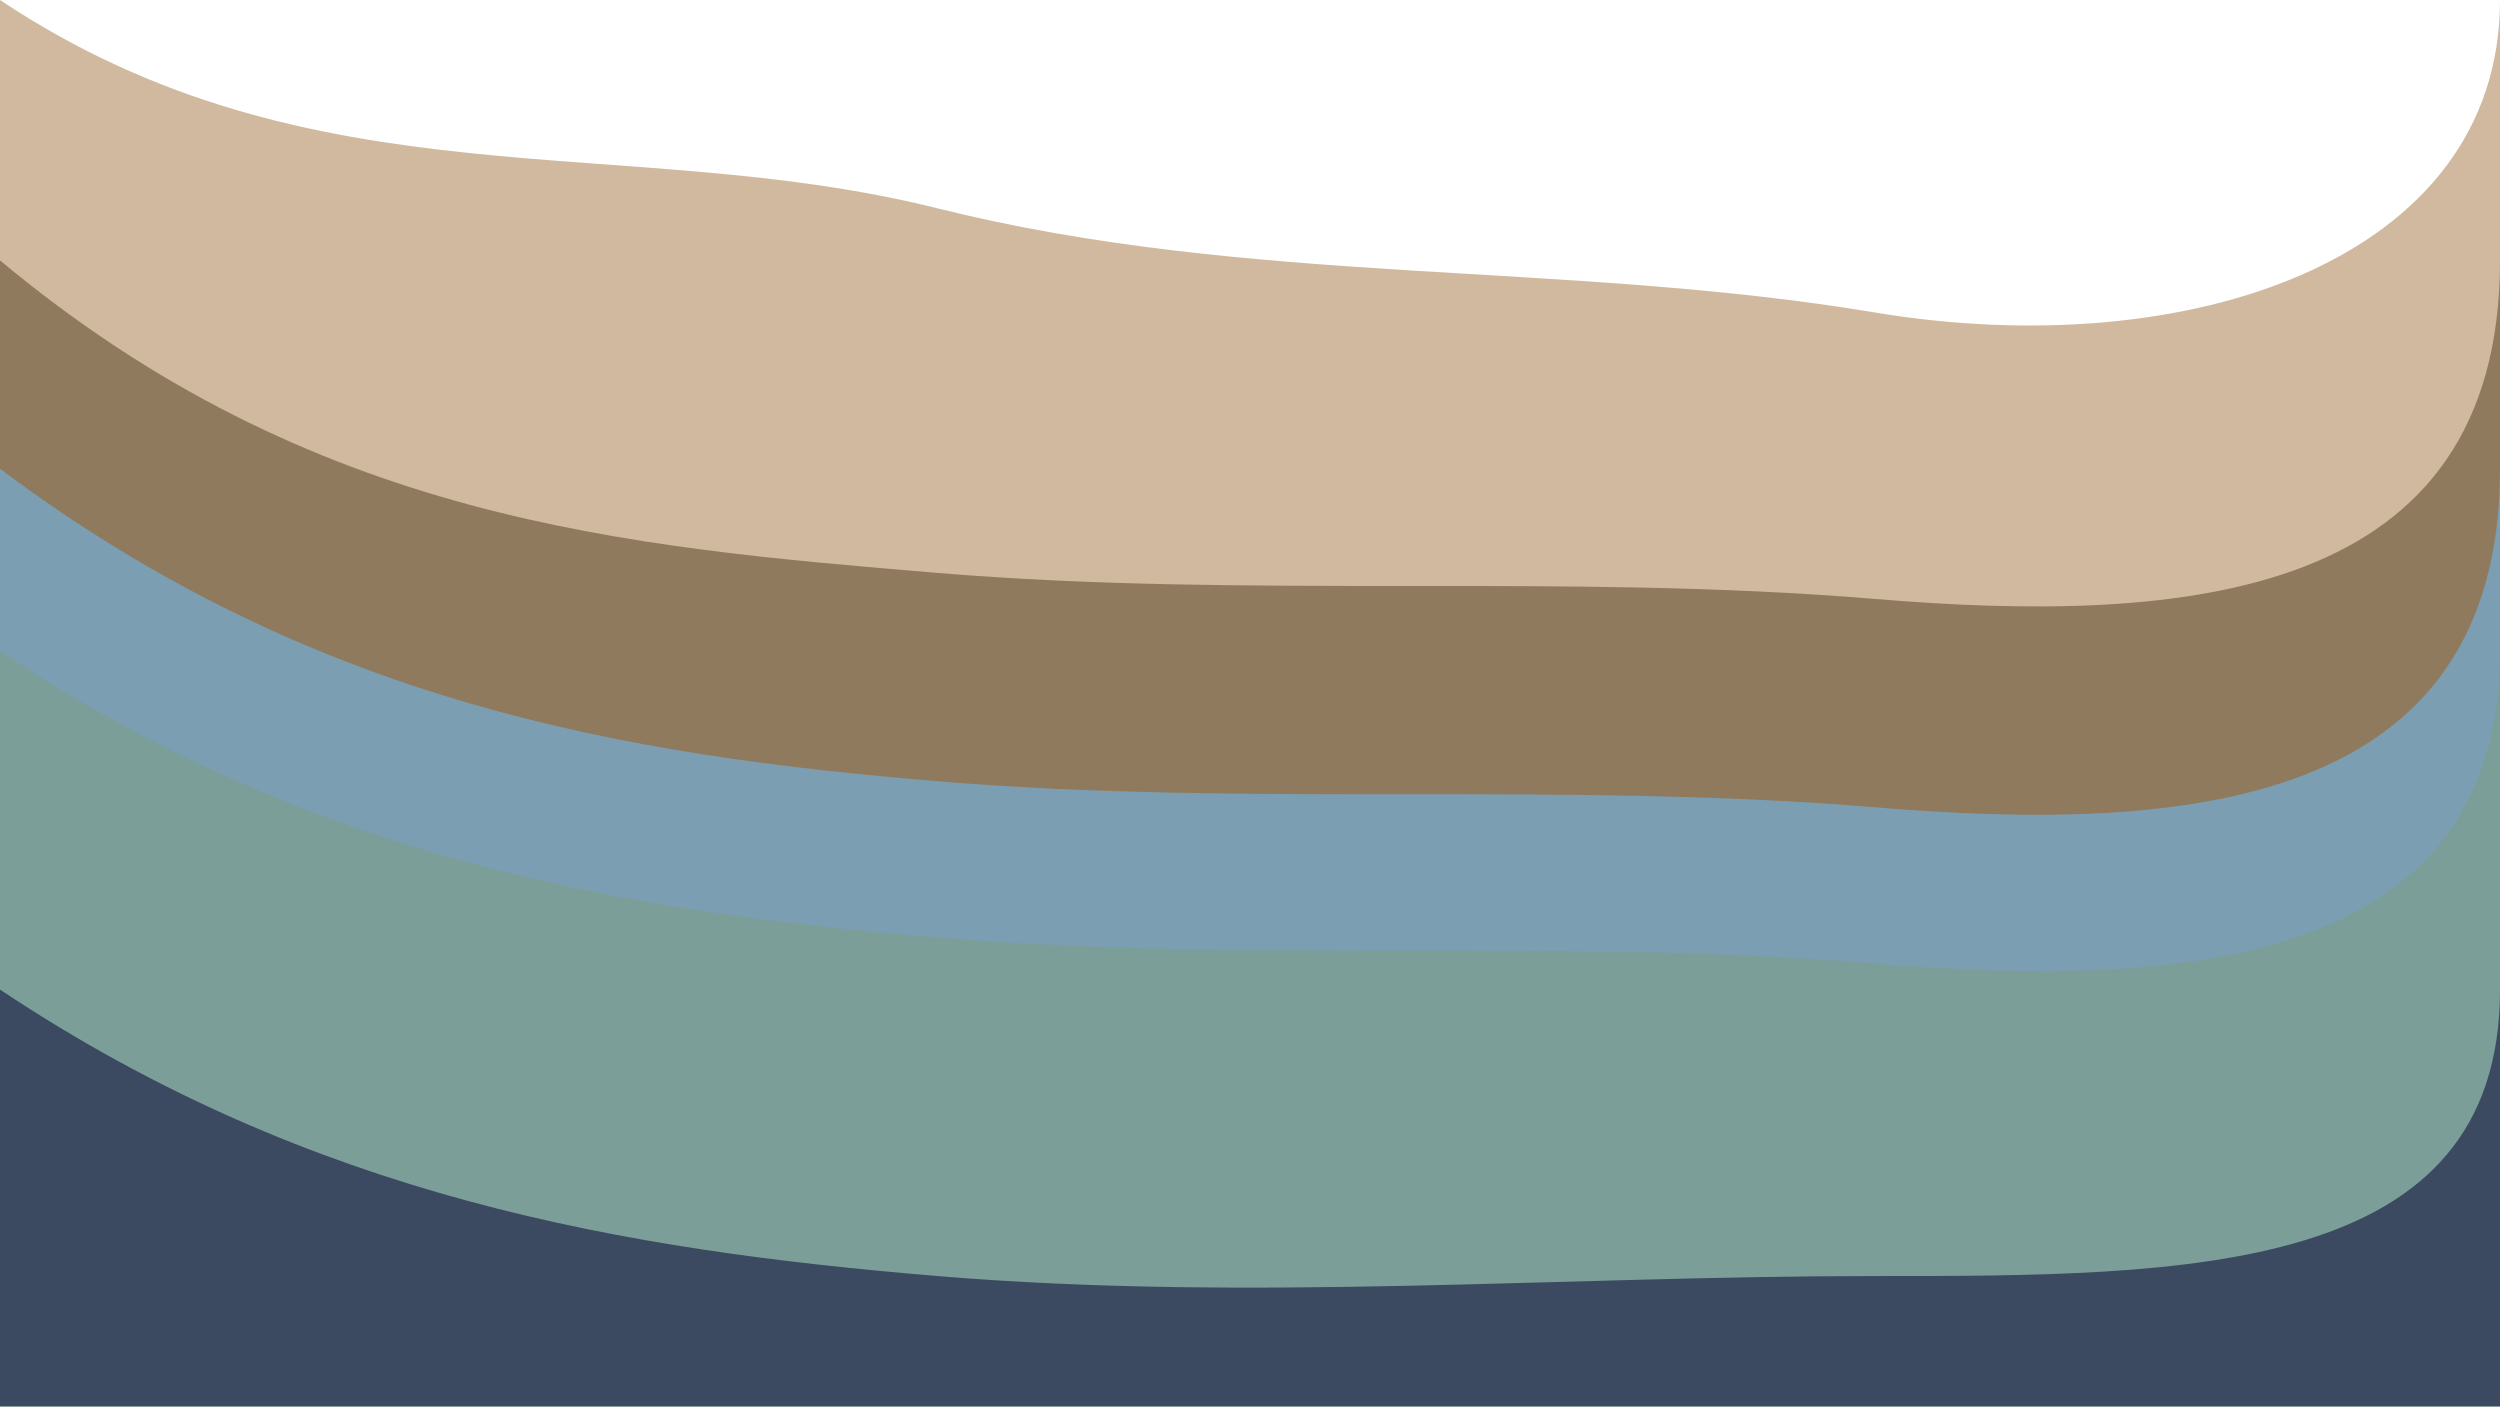
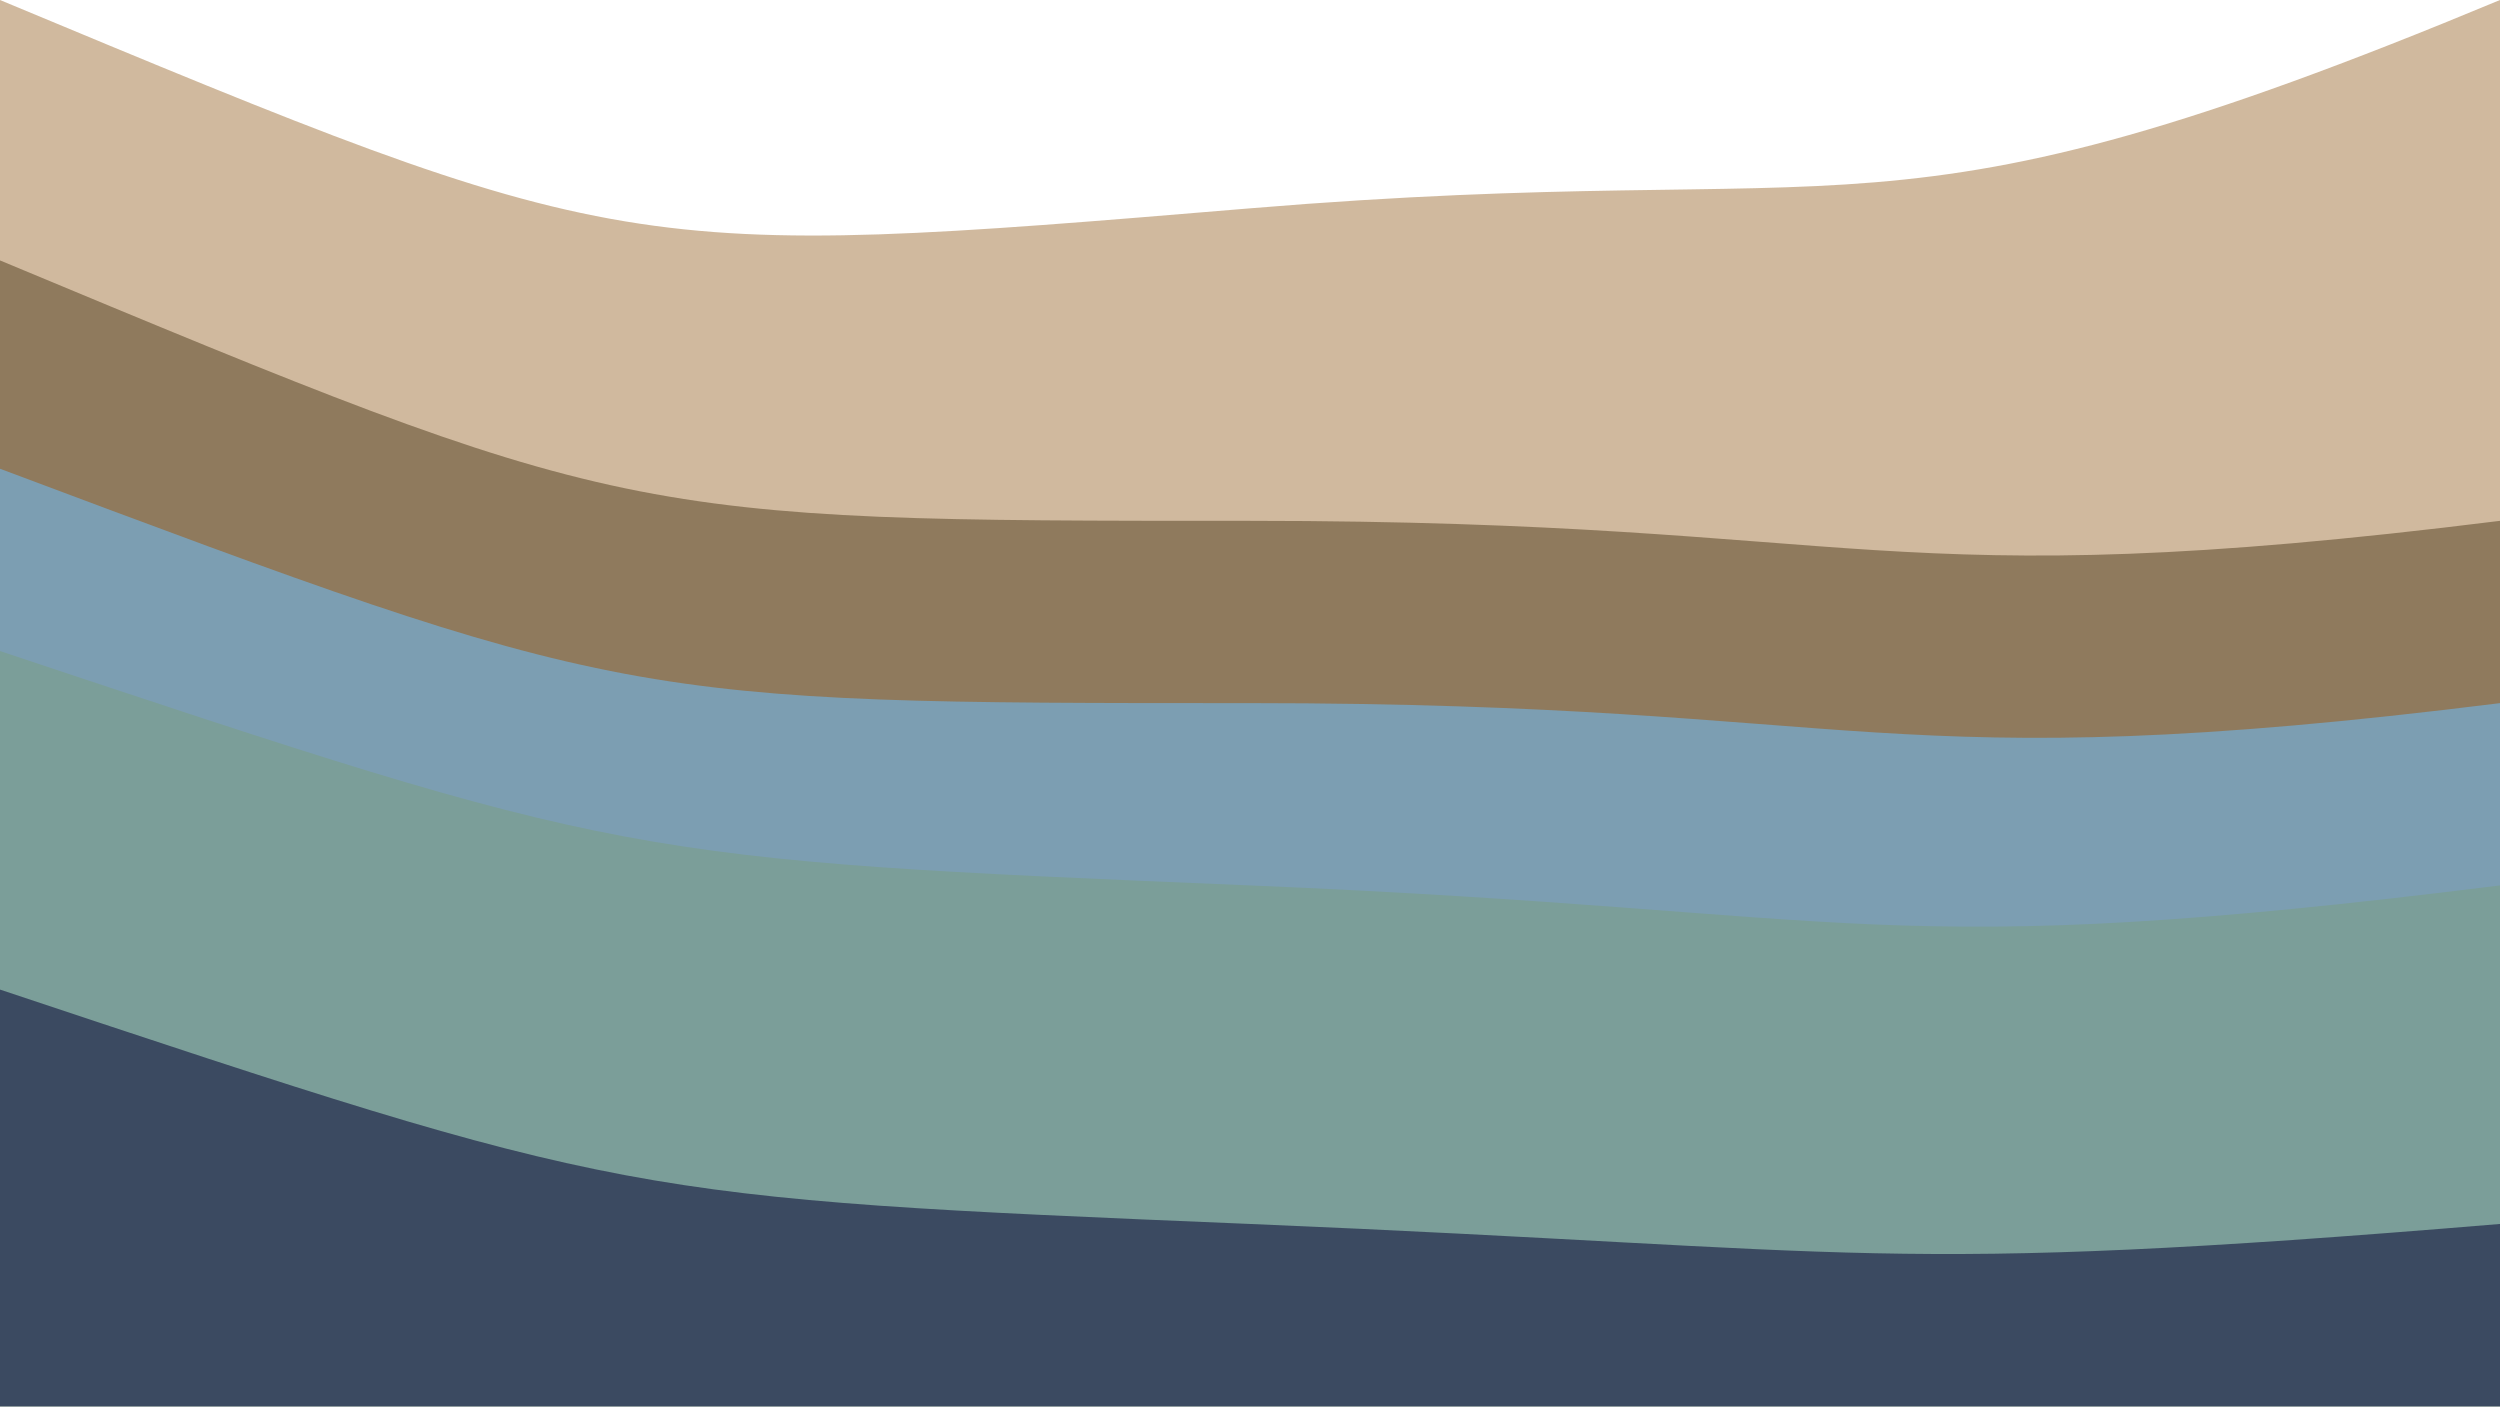
<svg xmlns="http://www.w3.org/2000/svg" id="visual" viewBox="0 0 960 540" width="960" height="540" version="1.1">
-   <path d="M0,0 C120,80 240,50 360,80 C480,110 600,100 720,120 C840,140 960,100 960,0 L960,540 L0,540 Z" fill="#D0B99E" />
-   <path d="M0,100 C120,200 240,210 360,220 C480,230 600,220 720,230 C840,240 960,230 960,100 L960,540 L0,540 Z" fill="#8F7A5D" />
-   <path d="M0,180 C120,270 240,290 360,300 C480,310 600,300 720,310 C840,320 960,310 960,180 L960,540 L0,540 Z" fill="#7C9EB2" />
-   <path d="M0,250 C120,330 240,350 360,360 C480,370 600,360 720,370 C840,380 960,370 960,250 L960,540 L0,540 Z" fill="#7B9E99" />
-   <path d="M0,380 C120,460 240,480 360,490 C480,500 600,490 720,490 C840,490 960,490 960,380 L960,540 L0,540 Z" fill="#3B4A61" />
+   <path d="M0,0 C240,100 240,100 480,80 C720,60 720,100 960,0 L960,540 L0,540 Z" fill="#D0B99E" />
+   <path d="M0,100 C240,200 240,200 480,200 C720,200 720,230 960,200 L960,540 L0,540 Z" fill="#8F7A5D" />
+   <path d="M0,180 C240,270 240,270 480,270 C720,270 720,300 960,270 L960,540 L0,540 Z" fill="#7C9EB2" />
+   <path d="M0,250 C240,330 240,330 480,340 C720,350 720,370 960,340 L960,540 L0,540 Z" fill="#7B9E99" />
+   <path d="M0,380 C240,460 240,460 480,470 C720,480 720,490 960,470 L960,540 L0,540 Z" fill="#3B4A61" />
</svg>
